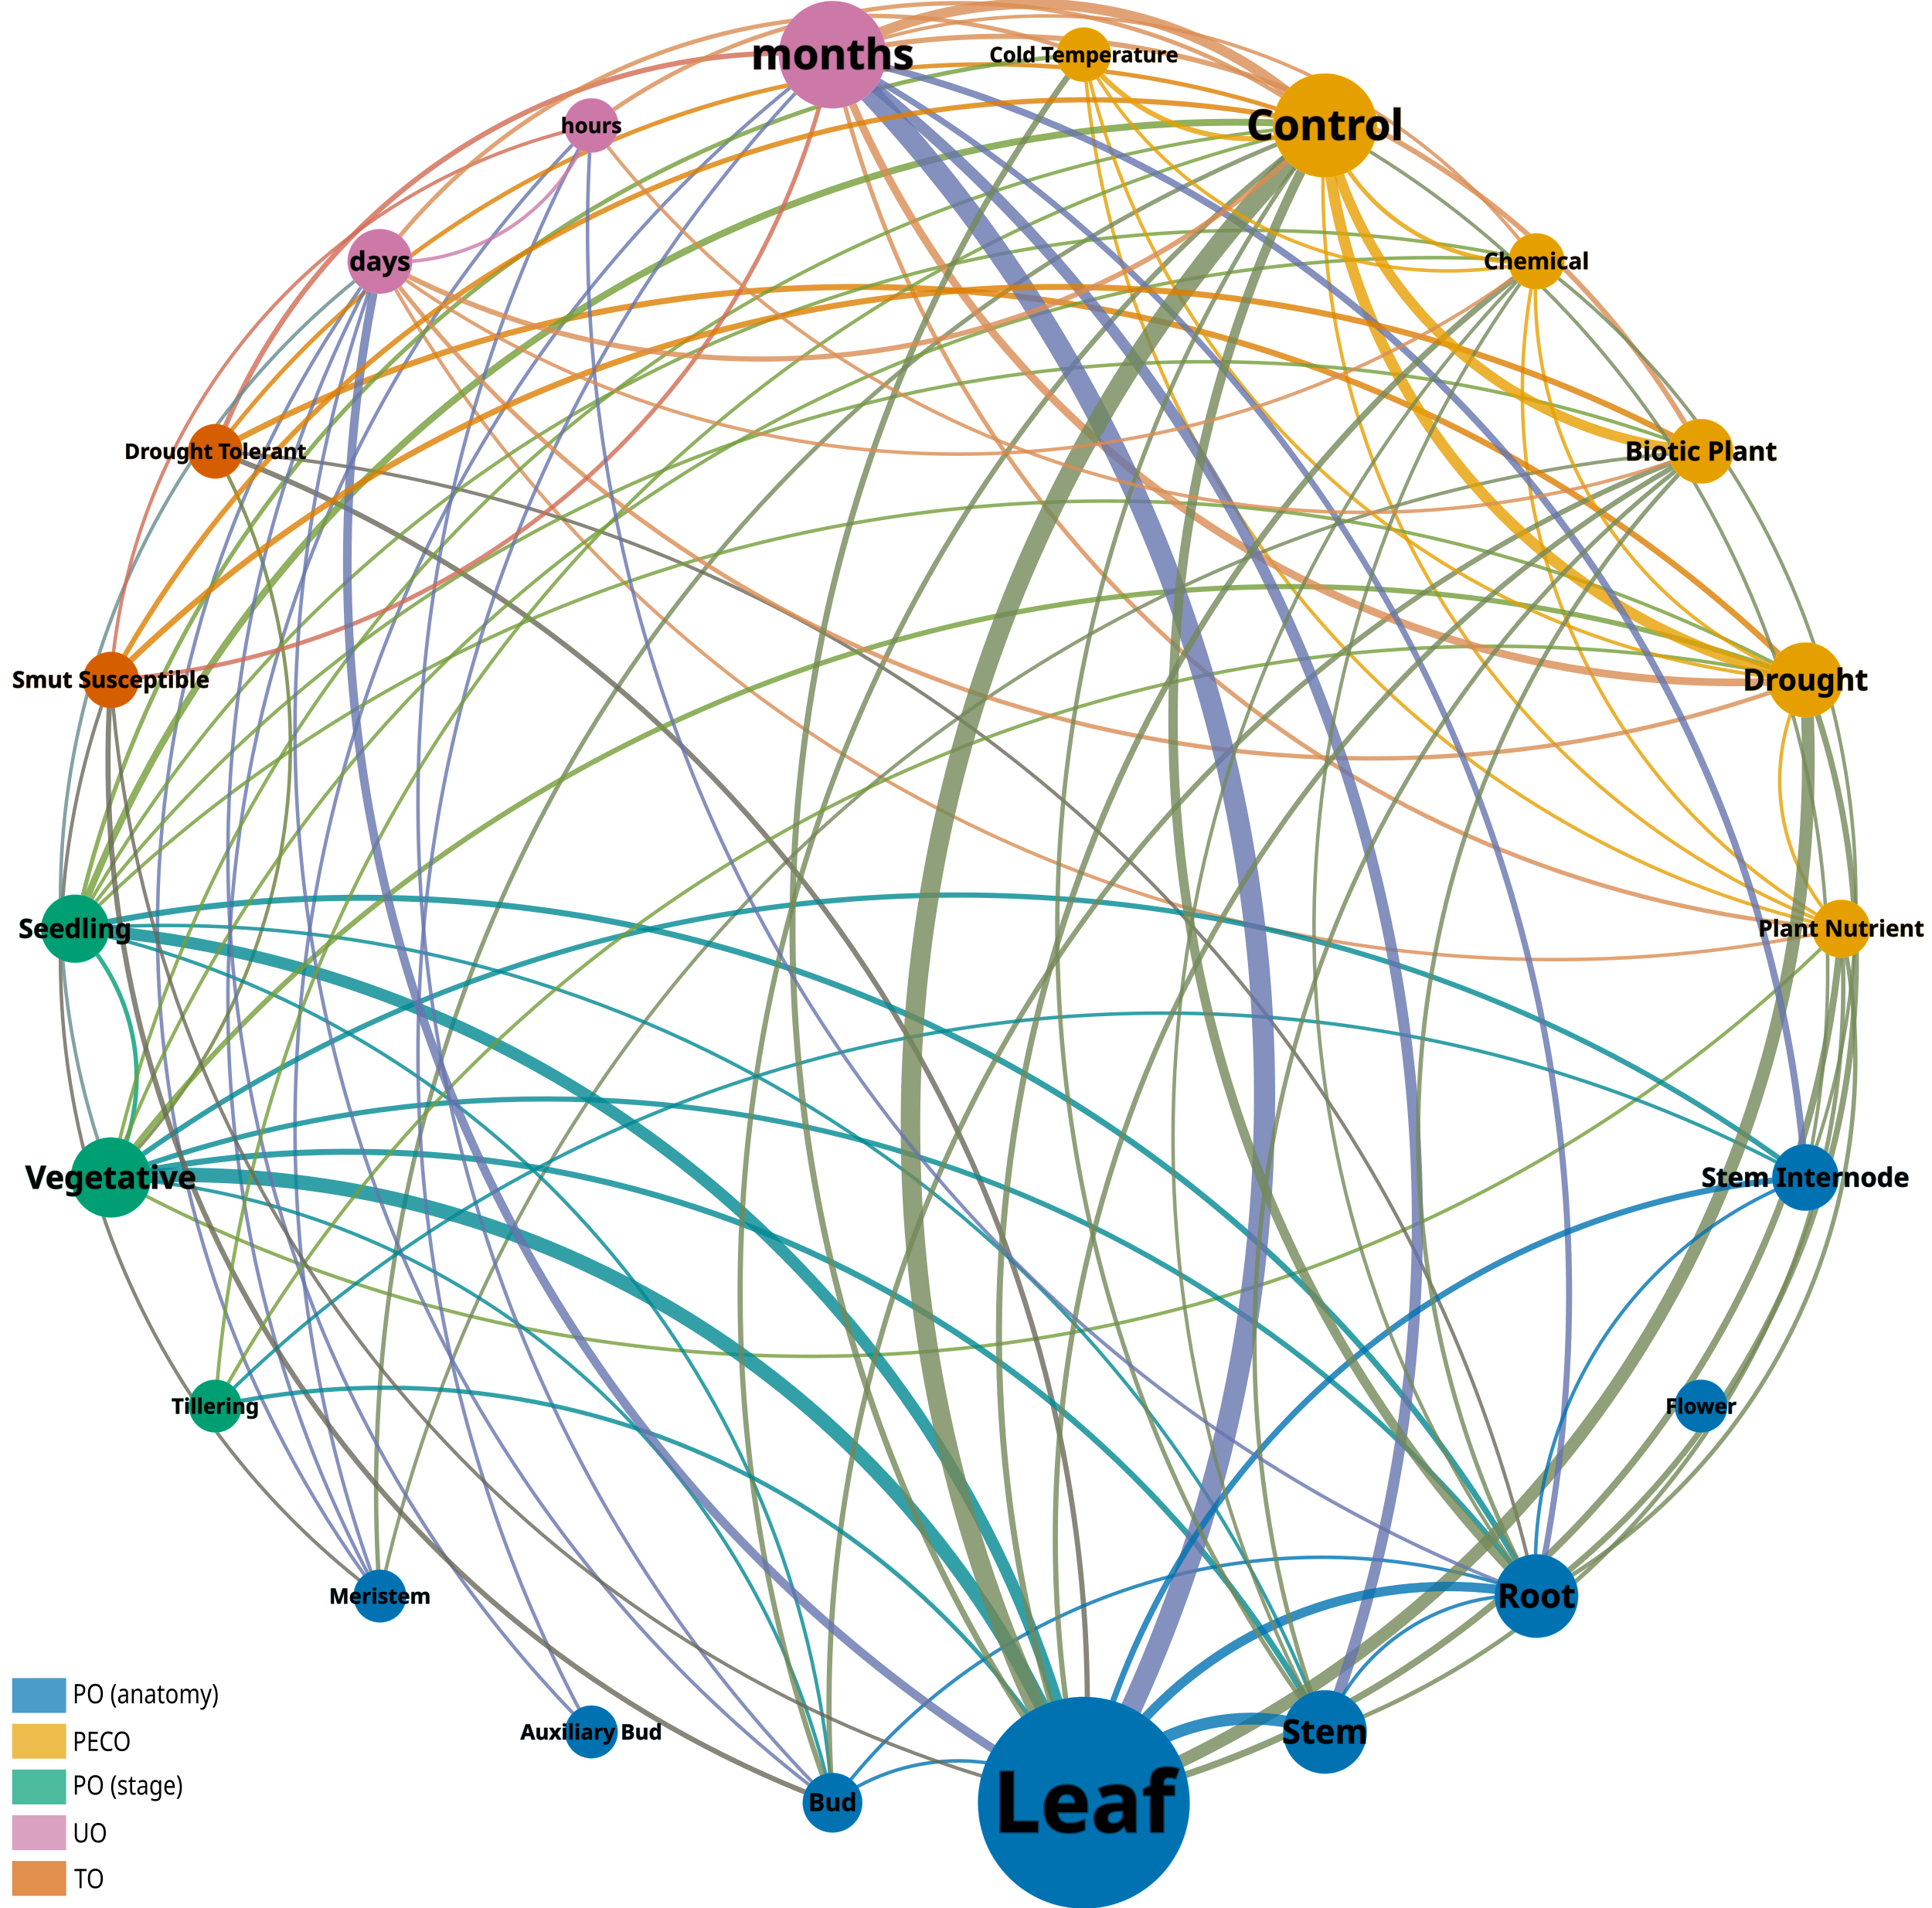
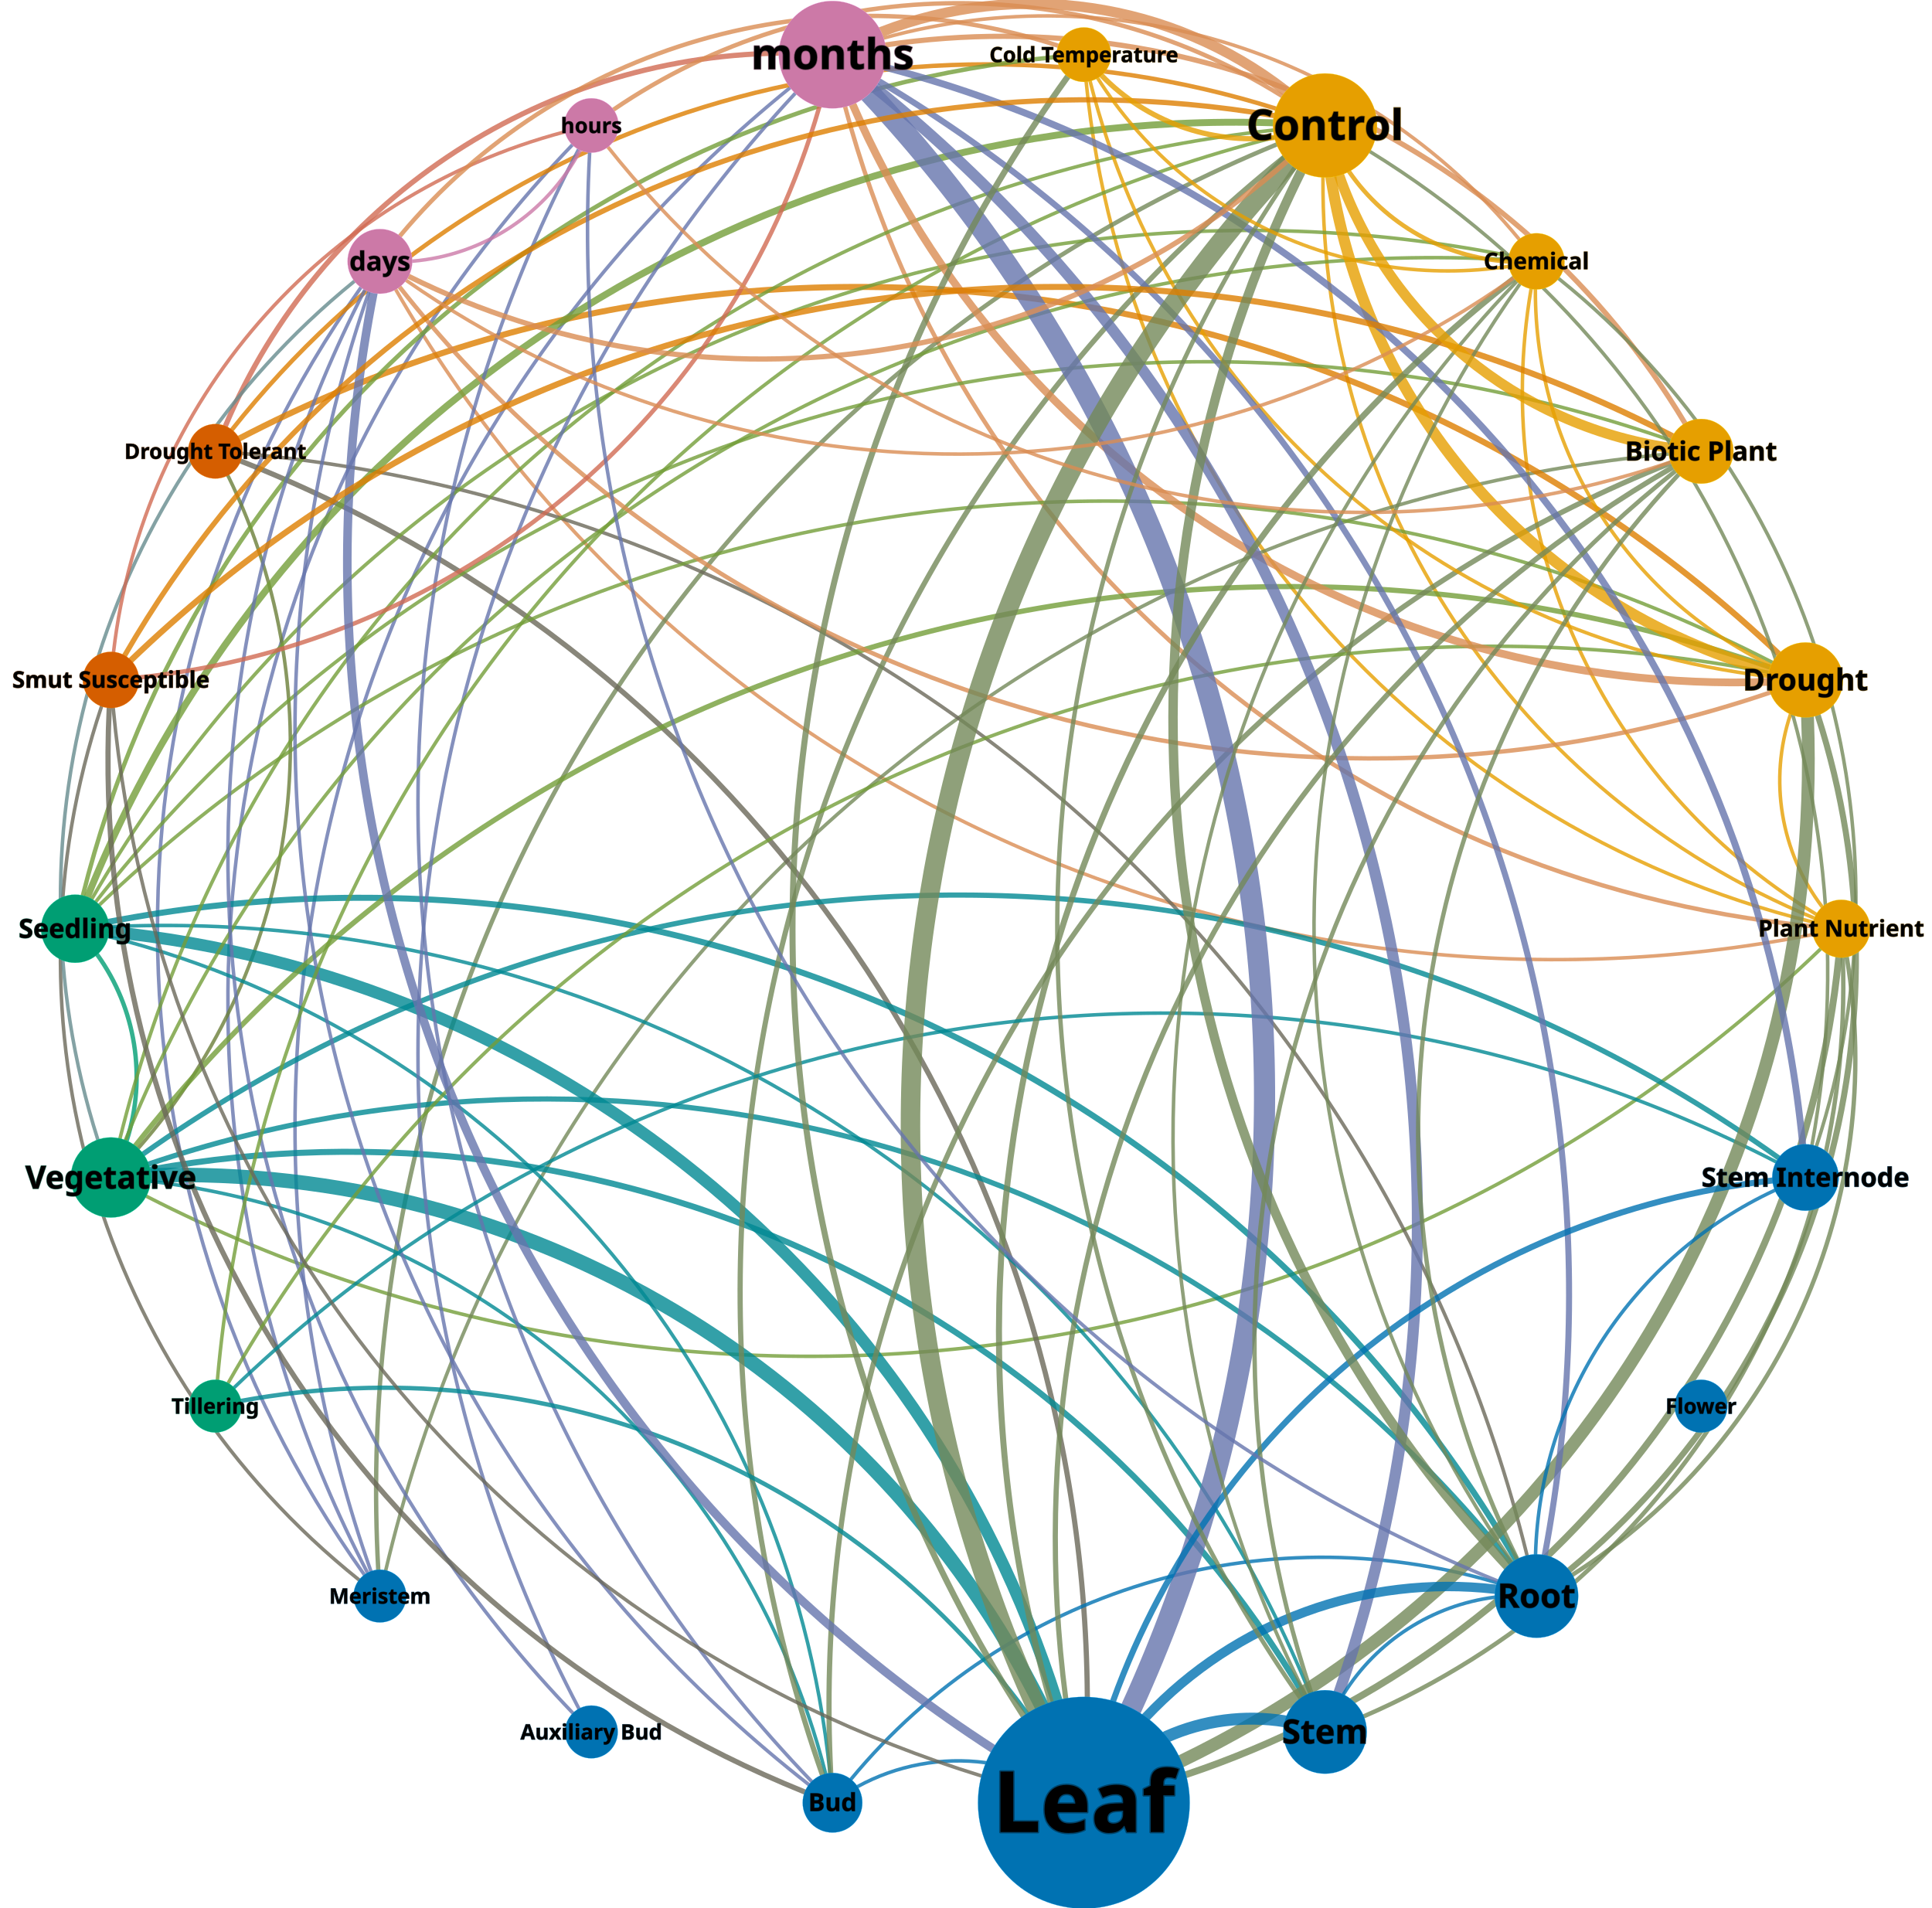
<svg xmlns="http://www.w3.org/2000/svg" contentScriptType="text/ecmascript" width="1093.945" zoomAndPan="magnify" contentStyleType="text/css" viewBox="-542.758 -525 1093.945 1080" height="1080.0" preserveAspectRatio="xMidYMid meet" version="1.1" id="svg338">
  <defs id="defs342" />
-   <rect style="opacity:0.7;fill:#0072b2;fill-opacity:1;stroke:none;stroke-width:11.659;stroke-linecap:round;stroke-linejoin:round;stop-color:#000000" id="rect1181" width="30.603" height="19.731" x="-535.9" y="425.182" />
-   <rect style="opacity:0.7;fill:#e69f00;fill-opacity:1;stroke:none;stroke-width:11.659;stroke-linecap:round;stroke-linejoin:round;stop-color:#000000" id="rect1379" width="30.603" height="19.731" x="-535.9" y="451.082" />
-   <rect style="opacity:0.7;fill:#009e73;fill-opacity:1;stroke:none;stroke-width:11.659;stroke-linecap:round;stroke-linejoin:round;stop-color:#000000" id="rect1381" width="30.603" height="19.731" x="-535.9" y="476.982" />
-   <rect style="opacity:0.7;fill:#cc79a7;fill-opacity:1;stroke:none;stroke-width:11.659;stroke-linecap:round;stroke-linejoin:round;stop-color:#000000" id="rect1383" width="30.603" height="19.731" x="-535.9" y="502.882" />
-   <rect style="opacity:0.7;fill:#d55e00;fill-opacity:1;stroke:none;stroke-width:11.659;stroke-linecap:round;stroke-linejoin:round;stop-color:#000000" id="rect1385" width="30.603" height="19.731" x="-535.9" y="528.782" />
-   <text xml:space="preserve" style="font-size:14.027px;line-height:1.25;font-family:sans-serif;letter-spacing:0px;stroke-width:0.351" x="-544.564" y="404.81" id="text4280" transform="scale(0.9211284,1.085625)">
-     <tspan id="tspan4278" x="-544.564" y="404.81" style="font-style:normal;font-variant:normal;font-weight:500;font-stretch:normal;font-family:'Go Medium';-inkscape-font-specification:'Go Medium,  Medium';stroke-width:0.351">PO (anatomy)</tspan>
-   </text>
-   <text xml:space="preserve" style="font-size:14.027px;line-height:1.25;font-family:sans-serif;letter-spacing:0px;stroke-width:0.351" x="-544.564" y="429.66" id="text12094" transform="scale(0.9211284,1.085625)">
-     <tspan id="tspan12092" x="-544.564" y="429.66" style="font-style:normal;font-variant:normal;font-weight:500;font-stretch:normal;font-family:'Go Medium';-inkscape-font-specification:'Go Medium,  Medium';stroke-width:0.351">PECO</tspan>
-   </text>
-   <text xml:space="preserve" style="font-size:14.027px;line-height:1.25;font-family:sans-serif;letter-spacing:0px;stroke-width:0.351" x="-544.564" y="452.439" id="text12098" transform="scale(0.9211284,1.085625)">
-     <tspan id="tspan12096" x="-544.564" y="452.439" style="font-style:normal;font-variant:normal;font-weight:500;font-stretch:normal;font-family:'Go Medium';-inkscape-font-specification:'Go Medium,  Medium';stroke-width:0.351">PO (stage)</tspan>
-   </text>
-   <text xml:space="preserve" style="font-size:14.027px;line-height:1.25;font-family:sans-serif;letter-spacing:0px;stroke-width:0.351" x="-544.516" y="477.375" id="text12102" transform="scale(0.9211284,1.085625)">
-     <tspan id="tspan12100" x="-544.516" y="477.375" style="font-style:normal;font-variant:normal;font-weight:500;font-stretch:normal;font-family:'Go Medium';-inkscape-font-specification:'Go Medium,  Medium';stroke-width:0.351">UO</tspan>
-   </text>
-   <text xml:space="preserve" style="font-size:14.027px;line-height:1.25;font-family:sans-serif;letter-spacing:0px;stroke-width:0.351" x="-543.605" y="501.232" id="text12106" transform="scale(0.9211284,1.085625)">
-     <tspan id="tspan12104" x="-543.605" y="501.232" style="font-style:normal;font-variant:normal;font-weight:500;font-stretch:normal;font-family:'Go Medium';-inkscape-font-specification:'Go Medium,  Medium';stroke-width:0.351">TO</tspan>
+   <rect style="opacity:0.7;fill:#0072b2;fill-opacity:1;stroke:none;stroke-width:14.737;stroke-linecap:round;stroke-linejoin:round;stop-color:#000000" id="rect1181" width="38.683" height="24.94" x="-541.162" y="564.869" />
+   <rect style="opacity:0.7;fill:#e69f00;fill-opacity:1;stroke:none;stroke-width:14.737;stroke-linecap:round;stroke-linejoin:round;stop-color:#000000" id="rect1379" width="38.683" height="24.94" x="-139.003" y="597.393" />
+   <rect style="opacity:0.7;fill:#009e73;fill-opacity:1;stroke:none;stroke-width:14.737;stroke-linecap:round;stroke-linejoin:round;stop-color:#000000" id="rect1381" width="38.683" height="24.94" x="-541.162" y="597.393" />
+   <rect style="opacity:0.7;fill:#cc79a7;fill-opacity:1;stroke:none;stroke-width:14.737;stroke-linecap:round;stroke-linejoin:round;stop-color:#000000" id="rect1383" width="38.683" height="24.94" x="-139.003" y="564.869" />
+   <rect style="opacity:0.7;fill:#d55e00;fill-opacity:1;stroke:none;stroke-width:14.737;stroke-linecap:round;stroke-linejoin:round;stop-color:#000000" id="rect1385" width="38.683" height="24.94" x="300.713" y="564.869" />
+   <text xml:space="preserve" style="font-size:17.73px;line-height:1.25;font-family:sans-serif;letter-spacing:0px;stroke-width:0.443" x="-540.448" y="536.955" id="text4280" transform="scale(0.9211284,1.085625)">
+     <tspan id="tspan4278" x="-540.448" y="536.955" style="font-style:normal;font-variant:normal;font-weight:500;font-stretch:normal;font-family:'Go Medium';-inkscape-font-specification:'Go Medium,  Medium';stroke-width:0.443">Plant Ontology – anatomy (PO)</tspan>
+   </text>
+   <text xml:space="preserve" style="font-size:17.73px;line-height:1.25;font-family:sans-serif;letter-spacing:0px;stroke-width:0.443" x="-103.855" y="568.169" id="text12094" transform="scale(0.9211284,1.085625)">
+     <tspan id="tspan12092" x="-103.855" y="568.169" style="font-style:normal;font-variant:normal;font-weight:500;font-stretch:normal;font-family:'Go Medium';-inkscape-font-specification:'Go Medium,  Medium';stroke-width:0.443">Plant Experimental Conditions Ontology (PECO)</tspan>
+   </text>
+   <text xml:space="preserve" style="font-size:17.73px;line-height:1.25;font-family:sans-serif;letter-spacing:0px;stroke-width:0.443" x="-540.448" y="566.805" id="text12098" transform="scale(0.9211284,1.085625)">
+     <tspan id="tspan12096" x="-540.448" y="566.805" style="font-style:normal;font-variant:normal;font-weight:500;font-stretch:normal;font-family:'Go Medium';-inkscape-font-specification:'Go Medium,  Medium';stroke-width:0.443">Plant Ontology – developmental stage (PO)</tspan>
+   </text>
+   <text xml:space="preserve" style="font-size:17.73px;line-height:1.25;font-family:sans-serif;letter-spacing:0px;stroke-width:0.443" x="-103.794" y="538.21" id="text12102" transform="scale(0.9211284,1.085625)">
+     <tspan id="tspan12100" x="-103.794" y="538.21" style="font-style:normal;font-variant:normal;font-weight:500;font-stretch:normal;font-family:'Go Medium';-inkscape-font-specification:'Go Medium,  Medium';stroke-width:0.443">Units of Measurement Ontology (UO)</tspan>
+   </text>
+   <text xml:space="preserve" style="font-size:17.73px;line-height:1.25;font-family:sans-serif;letter-spacing:0px;stroke-width:0.443" x="374.725" y="538.21" id="text12106" transform="scale(0.9211284,1.085625)">
+     <tspan id="tspan12104" x="374.725" y="538.21" style="font-style:normal;font-variant:normal;font-weight:500;font-stretch:normal;font-family:'Go Medium';-inkscape-font-specification:'Go Medium,  Medium';stroke-width:0.443">Plant Trait Ontology (TO)</tspan>
  </text>
  <g id="g1523" transform="translate(-0.2088474,0.8627973)">
    <g id="edges-3">
      <path stroke-linecap="round" fill="none" class="id_Plant_Nutrient id_Control" d="M 484.688,-6.016 A 450.534,450.534 0 0 1 206.541,-425.323" stroke="#e69f00" stroke-width="2" stroke-opacity="0.8" id="path1005" />
      <path stroke-linecap="round" fill="none" class="id_Plant_Nutrient id_Root" d="M 503.129,16.151 A 346.179,346.179 0 0 1 347.849,365.824" stroke="#738859" stroke-width="2.476" stroke-opacity="0.8" id="path1007" />
      <path stroke-linecap="round" fill="none" class="id_Plant_Nutrient id_Chemical" d="M 485.745,-8.212 A 346.179,346.179 0 0 1 324.383,-362.201" stroke="#e69f00" stroke-width="2" stroke-opacity="0.8" id="path1009" />
      <path stroke-linecap="round" fill="none" class="id_Plant_Nutrient id_Cold_Temperature" d="M 483.976,-3.724 A 545.717,545.717 0 0 1 72.467,-479.482" stroke="#e69f00" stroke-width="2" stroke-opacity="0.8" id="path1011" />
      <path stroke-linecap="round" fill="none" class="id_Plant_Nutrient id_Drought" d="M 489.191,-12.402 A 118.596,118.596 0 0 1 471.244,-121.347" stroke="#e69f00" stroke-width="2" stroke-opacity="0.8" id="path1013" />
      <path stroke-linecap="round" fill="none" class="id_Plant_Nutrient id_Leaf" d="M 498.594,16.391 A 545.717,545.717 0 0 1 129.011,479.005" stroke="#738859" stroke-width="3.905" stroke-opacity="0.8" id="path1015" />
      <path stroke-linecap="round" fill="none" class="id_Plant_Nutrient id_days" d="M 483.89,3.337 A 758.027,758.027 0 0 1 -318.438,-361.837" stroke="#d98c53" stroke-width="2" stroke-opacity="0.8" id="path1017" />
      <path stroke-linecap="round" fill="none" class="id_Plant_Nutrient id_Vegetative" d="M 488.262,11.527 A 824.851,824.851 0 0 1 -459.648,151.507" stroke="#739e39" stroke-width="2" stroke-opacity="0.8" id="path1019" />
      <path stroke-linecap="round" fill="none" class="id_Plant_Nutrient id_Stem" d="M 500.889,16.428 A 450.534,450.534 0 0 1 229.705,445.969" stroke="#738859" stroke-width="2.476" stroke-opacity="0.8" id="path1021" />
      <path stroke-linecap="round" fill="none" class="id_Plant_Nutrient id_months" d="M 483.606,-1.373 A 629.791,629.791 0 0 1 -63.985,-465.283" stroke="#d98c53" stroke-width="2.476" stroke-opacity="0.8" id="path1023" />
      <path stroke-linecap="round" fill="none" class="id_Meristem id_Control" d="m -328.378,362.905 a 824.851,824.851 0 0 1 508.61,-806.938" stroke="#738859" stroke-width="2.476" stroke-opacity="0.8" id="path1025" />
      <path stroke-linecap="round" fill="none" class="id_Meristem id_days" d="m -336.287,365.768 a 629.791,629.791 0 0 1 -1.96,-728.774" stroke="#6675ac" stroke-width="2" stroke-opacity="0.8" id="path1027" />
      <path stroke-linecap="round" fill="none" class="id_Meristem id_hours" d="m -334.49,364.64 a 701.045,701.045 0 0 1 115.945,-808.397" stroke="#6675ac" stroke-width="2" stroke-opacity="0.8" id="path1029" />
      <path stroke-linecap="round" fill="none" class="id_Meristem id_Biotic_Plant" d="M -324.122,363.244 A 824.851,824.851 0 0 1 402.301,-268.821" stroke="#738859" stroke-width="2" stroke-opacity="0.8" id="path1031" />
      <path stroke-linecap="round" fill="none" class="id_Meristem id_Smut_Susceptible" d="M -339.295,368.698 A 450.534,450.534 0 0 1 -485.074,-125.814" stroke="#6a6859" stroke-width="2" stroke-opacity="0.8" id="path1033" />
      <path stroke-linecap="round" fill="none" class="id_Meristem id_months" d="M -332.546,363.774 A 758.027,758.027 0 0 1 -95.206,-476.177" stroke="#6675ac" stroke-width="2" stroke-opacity="0.8" id="path1035" />
      <path stroke-linecap="round" fill="none" class="id_Drought_Tolerant id_Drought" d="m -406.968,-277.614 a 758.027,758.027 0 0 1 871.464,121.893" stroke="#dd7e00" stroke-width="3.429" stroke-opacity="0.8" id="path1037" />
      <path stroke-linecap="round" fill="none" class="id_Drought_Tolerant id_Root" d="M -405.192,-269.085 A 824.851,824.851 0 0 1 322.079,354.777" stroke="#6a6859" stroke-width="2" stroke-opacity="0.8" id="path1039" />
      <path stroke-linecap="round" fill="none" class="id_Drought_Tolerant id_months" d="m -414.906,-284.709 a 346.179,346.179 0 0 1 313.276,-211.064" stroke="#d06b53" stroke-width="2.952" stroke-opacity="0.8" id="path1041" />
      <path stroke-linecap="round" fill="none" class="id_Drought_Tolerant id_Control" d="m -411.184,-282.592 a 545.717,545.717 0 0 1 590.976,-181.813" stroke="#dd7e00" stroke-width="2.476" stroke-opacity="0.8" id="path1043" />
      <path stroke-linecap="round" fill="none" class="id_Drought_Tolerant id_Leaf" d="M -406.17,-264.775 A 758.027,758.027 0 0 1 73.12,434.943" stroke="#6a6859" stroke-width="2.952" stroke-opacity="0.8" id="path1045" />
      <path stroke-linecap="round" fill="none" class="id_Drought_Tolerant id_Vegetative" d="m -413.5,-256.574 a 346.179,346.179 0 0 1 -50.688,380.854" stroke="#6a7e39" stroke-width="2" stroke-opacity="0.8" id="path1047" />
      <path stroke-linecap="round" fill="none" class="id_Seedling id_Control" d="M -493.003,-18.046 A 701.045,701.045 0 0 1 178.23,-456.328" stroke="#739e39" stroke-width="3.905" stroke-opacity="0.8" id="path1049" />
      <path stroke-linecap="round" fill="none" class="id_Seedling id_Root" d="M -481.04,-3.889 A 758.027,758.027 0 0 1 315.762,357.235" stroke="#008892" stroke-width="3.429" stroke-opacity="0.8" id="path1051" />
      <path stroke-linecap="round" fill="none" class="id_Seedling id_Leaf" d="M -480.716,1.66 A 629.791,629.791 0 0 1 55.678,436.942" stroke="#008892" stroke-width="6.762" stroke-opacity="0.8" id="path1053" />
      <path stroke-linecap="round" fill="none" class="id_Seedling id_Bud" d="M -481.159,4.432 A 545.717,545.717 0 0 1 -72.612,478.038" stroke="#008892" stroke-width="2" stroke-opacity="0.8" id="path1055" />
      <path stroke-linecap="round" fill="none" class="id_Seedling id_Vegetative" d="m -487.463,14.746 a 118.596,118.596 0 0 1 16.671,105.215" stroke="#009e73" stroke-width="2.476" stroke-opacity="0.8" id="path1057" />
      <path stroke-linecap="round" fill="none" class="id_Seedling id_Cold_Temperature" d="M -495.613,-18.851 A 629.791,629.791 0 0 1 55.727,-493.63" stroke="#739e39" stroke-width="2.476" stroke-opacity="0.8" id="path1059" />
      <path stroke-linecap="round" fill="none" class="id_Seedling id_Biotic_Plant" d="M -488.228,-15.363 A 799.577,799.577 0 0 1 403.332,-276.563" stroke="#739e39" stroke-width="2" stroke-opacity="0.8" id="path1061" />
      <path stroke-linecap="round" fill="none" class="id_Seedling id_Chemical" d="M -490.523,-16.876 A 758.027,758.027 0 0 1 311.796,-381.119" stroke="#739e39" stroke-width="2" stroke-opacity="0.8" id="path1063" />
      <path stroke-linecap="round" fill="none" class="id_Seedling id_Stem" d="M -480.678,-1.132 A 701.045,701.045 0 0 1 199.067,432.737" stroke="#008892" stroke-width="2" stroke-opacity="0.8" id="path1065" />
      <path stroke-linecap="round" fill="none" class="id_Seedling id_Drought" d="M -486.167,-13.537 A 824.851,824.851 0 0 1 460.939,-150.845" stroke="#739e39" stroke-width="2" stroke-opacity="0.8" id="path1067" />
      <path stroke-linecap="round" fill="none" class="id_Vegetative id_Stem" d="M -457.445,136.414 A 629.791,629.791 0 0 1 195.974,434.214" stroke="#008892" stroke-width="3.429" stroke-opacity="0.8" id="path1069" />
      <path stroke-linecap="round" fill="none" class="id_Vegetative id_Bud" d="M -457.109,143.04 A 450.534,450.534 0 0 1 -75.053,478.429" stroke="#008892" stroke-width="2" stroke-opacity="0.8" id="path1071" />
      <path stroke-linecap="round" fill="none" class="id_Vegetative id_Leaf" d="M -457.035,139.696 A 545.717,545.717 0 0 1 47.18,439.91" stroke="#008892" stroke-width="8.19" stroke-opacity="0.8" id="path1073" />
      <path stroke-linecap="round" fill="none" class="id_Vegetative id_Root" d="M -458.319,133.246 A 701.045,701.045 0 0 1 312.92,359.124" stroke="#008892" stroke-width="2.952" stroke-opacity="0.8" id="path1075" />
      <path stroke-linecap="round" fill="none" class="id_Vegetative id_Stem_Internode" d="m -461.361,127.481 a 799.577,799.577 0 0 1 925.878,2.241" stroke="#008892" stroke-width="2.952" stroke-opacity="0.8" id="path1077" />
      <path stroke-linecap="round" fill="none" class="id_Vegetative id_Chemical" d="M -471.516,119.666 A 799.577,799.577 0 0 1 311.494,-378.869" stroke="#739e39" stroke-width="2" stroke-opacity="0.8" id="path1079" />
      <path stroke-linecap="round" fill="none" class="id_Vegetative id_Drought" d="m -465.887,122.836 a 833.333,833.333 0 0 1 925.598,-270.905" stroke="#739e39" stroke-width="2.952" stroke-opacity="0.8" id="path1081" />
      <path stroke-linecap="round" fill="none" class="id_Vegetative id_days" d="m -487.173,119.371 a 450.534,450.534 0 0 1 145.241,-485.942" stroke="#668b8d" stroke-width="2" stroke-opacity="0.8" id="path1083" />
      <path stroke-linecap="round" fill="none" class="id_Vegetative id_Control" d="M -474.6,118.714 A 758.027,758.027 0 0 1 178.311,-452.164" stroke="#739e39" stroke-width="2" stroke-opacity="0.8" id="path1085" />
      <path stroke-linecap="round" fill="none" class="id_Auxiliary_Bud id_days" d="M -218.21,444.106 A 701.045,701.045 0 0 1 -336.045,-361.63" stroke="#6675ac" stroke-width="2" stroke-opacity="0.8" id="path1087" />
      <path stroke-linecap="round" fill="none" class="id_Auxiliary_Bud id_months" d="M -214.784,441.59 A 799.577,799.577 0 0 1 -92.318,-472.967" stroke="#6675ac" stroke-width="2" stroke-opacity="0.8" id="path1089" />
      <path stroke-linecap="round" fill="none" class="id_Bud id_Biotic_Plant" d="M -72.192,478.007 A 758.027,758.027 0 0 1 403.472,-263.702" stroke="#738859" stroke-width="2.952" stroke-opacity="0.8" id="path1091" />
      <path stroke-linecap="round" fill="none" class="id_Bud id_Control" d="M -76.927,478.988 A 824.851,824.851 0 0 1 184.383,-436.729" stroke="#738859" stroke-width="2.952" stroke-opacity="0.8" id="path1093" />
      <path stroke-linecap="round" fill="none" class="id_Bud id_Smut_Susceptible" d="M -86.95,488.794 A 629.791,629.791 0 0 1 -480.698,-124.927" stroke="#6a6859" stroke-width="2.952" stroke-opacity="0.8" id="path1095" />
      <path stroke-linecap="round" fill="none" class="id_Bud id_hours" d="M -83.016,482.82 A 799.577,799.577 0 0 1 -215.009,-441.161" stroke="#6675ac" stroke-width="2" stroke-opacity="0.8" id="path1097" />
      <path stroke-linecap="round" fill="none" class="id_Bud id_Leaf" d="M -56.918,485.743 A 118.596,118.596 0 0 1 15.612,472.224" stroke="#0072b2" stroke-width="2" stroke-opacity="0.8" id="path1099" />
      <path stroke-linecap="round" fill="none" class="id_Bud id_Root" d="M -60.692,481.596 A 346.179,346.179 0 0 1 304.952,370.334" stroke="#0072b2" stroke-width="2" stroke-opacity="0.8" id="path1101" />
      <path stroke-linecap="round" fill="none" class="id_Bud id_days" d="M -84.61,484.623 A 758.027,758.027 0 0 1 -333.662,-360.576" stroke="#6675ac" stroke-width="2" stroke-opacity="0.8" id="path1103" />
      <path stroke-linecap="round" fill="none" class="id_Tillering id_Drought" d="M -413.33,257.215 A 824.851,824.851 0 0 1 458.89,-145.142" stroke="#739e39" stroke-width="2" stroke-opacity="0.8" id="path1105" />
      <path stroke-linecap="round" fill="none" class="id_Tillering id_Control" d="M -419.43,255.368 A 799.577,799.577 0 0 1 178.981,-448.037" stroke="#739e39" stroke-width="2" stroke-opacity="0.8" id="path1107" />
      <path stroke-linecap="round" fill="none" class="id_Tillering id_Leaf" d="M -405.921,267.363 A 450.534,450.534 0 0 1 39.005,444.253" stroke="#008892" stroke-width="2.476" stroke-opacity="0.8" id="path1109" />
      <path stroke-linecap="round" fill="none" class="id_Tillering id_Stem_Internode" d="M -409.925,259.81 A 758.027,758.027 0 0 1 463.081,132.014" stroke="#008892" stroke-width="2" stroke-opacity="0.8" id="path1111" />
      <path stroke-linecap="round" fill="none" class="id_Drought id_Leaf" d="M 480.925,-119.609 A 629.791,629.791 0 0 1 126.333,471.339" stroke="#738859" stroke-width="7.238" stroke-opacity="0.8" id="path1113" />
      <path stroke-linecap="round" fill="none" class="id_Drought id_months" d="M 458.486,-139.743 A 545.717,545.717 0 0 1 -59.736,-466.647" stroke="#d98c53" stroke-width="4.381" stroke-opacity="0.8" id="path1115" />
      <path stroke-linecap="round" fill="none" class="id_Drought id_Control" d="M 459.087,-146.011 A 346.179,346.179 0 0 1 211.04,-425.489" stroke="#e69f00" stroke-width="6.286" stroke-opacity="0.8" id="path1117" />
      <path stroke-linecap="round" fill="none" class="id_Drought id_days" d="M 459.694,-133.712 A 701.045,701.045 0 0 1 -316.232,-363.291" stroke="#d98c53" stroke-width="2.476" stroke-opacity="0.8" id="path1119" />
      <path stroke-linecap="round" fill="none" class="id_Drought id_Root" d="M 486.731,-120.754 A 450.534,450.534 0 0 1 346.044,363.188" stroke="#738859" stroke-width="3.429" stroke-opacity="0.8" id="path1121" />
      <path stroke-linecap="round" fill="none" class="id_Drought id_Chemical" d="M 460.149,-149.186 A 234.777,234.777 0 0 1 326.819,-361.919" stroke="#e69f00" stroke-width="2" stroke-opacity="0.8" id="path1123" />
      <path stroke-linecap="round" fill="none" class="id_Drought id_Cold_Temperature" d="M 458.55,-142.867 A 450.534,450.534 0 0 1 74.695,-479.836" stroke="#e69f00" stroke-width="2" stroke-opacity="0.8" id="path1125" />
      <path stroke-linecap="round" fill="none" class="id_months id_Leaf" d="M -49.98,-472.984 A 833.333,833.333 0 0 1 98.046,441.273" stroke="#6675ac" stroke-width="12" stroke-opacity="0.8" id="path1127" />
      <path stroke-linecap="round" fill="none" class="id_months id_Control" d="M -43.522,-507.777 A 234.777,234.777 0 0 1 185.583,-474.354" stroke="#d98c53" stroke-width="5.81" stroke-opacity="0.8" id="path1129" />
      <path stroke-linecap="round" fill="none" class="id_months id_Root" d="M -44.672,-479.818 A 799.577,799.577 0 0 1 332.147,354.639" stroke="#6675ac" stroke-width="3.429" stroke-opacity="0.8" id="path1131" />
      <path stroke-linecap="round" fill="none" class="id_months id_Stem" d="M -47.079,-476.216 A 824.851,824.851 0 0 1 215.693,432.492" stroke="#6675ac" stroke-width="6.286" stroke-opacity="0.8" id="path1133" />
      <path stroke-linecap="round" fill="none" class="id_months id_Chemical" d="M -42.163,-504.322 A 346.179,346.179 0 0 1 317.58,-390.442" stroke="#d98c53" stroke-width="2" stroke-opacity="0.8" id="path1135" />
      <path stroke-linecap="round" fill="none" class="id_months id_Stem_Internode" d="M -41.512,-487.812 A 701.045,701.045 0 0 1 478.164,122.062" stroke="#6675ac" stroke-width="3.905" stroke-opacity="0.8" id="path1137" />
      <path stroke-linecap="round" fill="none" class="id_months id_Biotic_Plant" d="M -41.173,-500.406 A 450.534,450.534 0 0 1 411.502,-286.283" stroke="#d98c53" stroke-width="2.952" stroke-opacity="0.8" id="path1139" />
      <path stroke-linecap="round" fill="none" class="id_months id_Smut_Susceptible" d="M -78.615,-465.353 A 450.534,450.534 0 0 1 -463.841,-142.273" stroke="#d06b53" stroke-width="2.476" stroke-opacity="0.8" id="path1141" />
      <path stroke-linecap="round" fill="none" class="id_Leaf id_Control" d="M 44.35,441.232 A 799.577,799.577 0 0 1 187.206,-433.582" stroke="#738859" stroke-width="11.048" stroke-opacity="0.8" id="path1143" />
      <path stroke-linecap="round" fill="none" class="id_Leaf id_days" d="M 19.585,464.247 A 799.577,799.577 0 0 1 -331.148,-359.867" stroke="#6675ac" stroke-width="4.857" stroke-opacity="0.8" id="path1145" />
      <path stroke-linecap="round" fill="none" class="id_Leaf id_Root" d="M 106.362,446.324 A 234.777,234.777 0 0 1 304.041,373.99" stroke="#0072b2" stroke-width="5.333" stroke-opacity="0.8" id="path1147" />
      <path stroke-linecap="round" fill="none" class="id_Leaf id_Stem" d="m 118.061,457.494 a 118.596,118.596 0 0 1 66.72,-8.722" stroke="#0072b2" stroke-width="6.762" stroke-opacity="0.8" id="path1149" />
      <path stroke-linecap="round" fill="none" class="id_Leaf id_Cold_Temperature" d="M 36.927,445.633 A 824.851,824.851 0 0 1 61.984,-482.437" stroke="#738859" stroke-width="3.429" stroke-opacity="0.8" id="path1151" />
      <path stroke-linecap="round" fill="none" class="id_Leaf id_Chemical" d="M 52.379,437.925 A 758.027,758.027 0 0 1 314.74,-368.183" stroke="#738859" stroke-width="3.429" stroke-opacity="0.8" id="path1153" />
      <path stroke-linecap="round" fill="none" class="id_Leaf id_Stem_Internode" d="M 87.735,437.246 A 450.534,450.534 0 0 1 460.954,142.589" stroke="#0072b2" stroke-width="3.429" stroke-opacity="0.8" id="path1155" />
      <path stroke-linecap="round" fill="none" class="id_Leaf id_Biotic_Plant" d="M 60.871,435.799 A 701.045,701.045 0 0 1 404.598,-261.312" stroke="#738859" stroke-width="2.952" stroke-opacity="0.8" id="path1157" />
      <path stroke-linecap="round" fill="none" class="id_Leaf id_Smut_Susceptible" d="M 13.114,479.712 A 701.045,701.045 0 0 1 -478.44,-124.952" stroke="#6a6859" stroke-width="2" stroke-opacity="0.8" id="path1159" />
      <path stroke-linecap="round" fill="none" class="id_Stem id_Root" d="m 218.153,433.531 a 118.596,118.596 0 0 1 85.577,-54.997" stroke="#0072b2" stroke-width="2" stroke-opacity="0.8" id="path1161" />
      <path stroke-linecap="round" fill="none" class="id_Stem id_Chemical" d="M 196.679,433.827 A 701.045,701.045 0 0 1 316.258,-366.466" stroke="#738859" stroke-width="2" stroke-opacity="0.8" id="path1163" />
      <path stroke-linecap="round" fill="none" class="id_Stem id_Biotic_Plant" d="M 199.821,432.456 A 629.791,629.791 0 0 1 406.059,-259.101" stroke="#738859" stroke-width="2.476" stroke-opacity="0.8" id="path1165" />
      <path stroke-linecap="round" fill="none" class="id_Stem id_Control" d="m 193.78,435.628 a 758.027,758.027 0 0 1 -3.319,-866.491" stroke="#738859" stroke-width="2.476" stroke-opacity="0.8" id="path1167" />
      <path stroke-linecap="round" fill="none" class="id_Smut_Susceptible id_Biotic_Plant" d="M -468.347,-152.048 A 758.027,758.027 0 0 1 404.391,-278.951" stroke="#dd7e00" stroke-width="3.429" stroke-opacity="0.8" id="path1169" />
      <path stroke-linecap="round" fill="none" class="id_Smut_Susceptible id_Control" d="M -471.929,-154.79 A 629.791,629.791 0 0 1 178.732,-460.439" stroke="#dd7e00" stroke-width="2.952" stroke-opacity="0.8" id="path1171" />
      <path stroke-linecap="round" fill="none" class="id_Smut_Susceptible id_hours" d="m -478.255,-156.764 a 346.179,346.179 0 0 1 255.491,-294.437" stroke="#d06b53" stroke-width="2" stroke-opacity="0.8" id="path1173" />
      <path stroke-linecap="round" fill="none" class="id_Root id_Control" d="M 310.936,360.843 A 701.045,701.045 0 0 1 194.087,-428.631" stroke="#738859" stroke-width="5.333" stroke-opacity="0.8" id="path1175" />
      <path stroke-linecap="round" fill="none" class="id_Root id_Biotic_Plant" d="m 316.503,356.833 a 545.717,545.717 0 0 1 91.331,-613.946" stroke="#738859" stroke-width="2.476" stroke-opacity="0.8" id="path1177" />
      <path stroke-linecap="round" fill="none" class="id_Root id_Chemical" d="m 313.564,358.643 a 629.791,629.791 0 0 1 4.448,-723.623" stroke="#738859" stroke-width="2" stroke-opacity="0.8" id="path1179" />
      <path stroke-linecap="round" fill="none" class="id_Root id_hours" d="M 305.329,369.291 A 824.851,824.851 0 0 1 -208.681,-439.363" stroke="#6675ac" stroke-width="2" stroke-opacity="0.8" id="path1181" />
      <path stroke-linecap="round" fill="none" class="id_Root id_Stem_Internode" d="M 326.914,354.171 A 234.777,234.777 0 0 1 462.338,148.151" stroke="#0072b2" stroke-width="2" stroke-opacity="0.8" id="path1183" />
      <path stroke-linecap="round" fill="none" class="id_Biotic_Plant id_Control" d="M 402.35,-272.333 A 234.777,234.777 0 0 1 215.757,-426.419" stroke="#e69f00" stroke-width="5.81" stroke-opacity="0.8" id="path1185" />
      <path stroke-linecap="round" fill="none" class="id_Biotic_Plant id_hours" d="M 403.299,-264.17 A 545.717,545.717 0 0 1 -198.265,-442.545" stroke="#d98c53" stroke-width="2" stroke-opacity="0.8" id="path1187" />
      <path stroke-linecap="round" fill="none" class="id_Chemical id_Cold_Temperature" d="M 311.724,-374.999 A 234.777,234.777 0 0 1 79.01,-481.566" stroke="#e69f00" stroke-width="2" stroke-opacity="0.8" id="path1189" />
      <path stroke-linecap="round" fill="none" class="id_Chemical id_days" d="m 314.517,-368.482 a 545.717,545.717 0 0 1 -627.054,1.39" stroke="#d98c53" stroke-width="2" stroke-opacity="0.8" id="path1191" />
      <path stroke-linecap="round" fill="none" class="id_Chemical id_Control" d="m 311.463,-377.796 a 118.596,118.596 0 0 1 -90.103,-50.851" stroke="#e69f00" stroke-width="2.476" stroke-opacity="0.8" id="path1193" />
      <path stroke-linecap="round" fill="none" class="id_Chemical id_Stem_Internode" d="M 340.05,-368.092 A 450.534,450.534 0 0 1 485.986,123.057" stroke="#738859" stroke-width="2" stroke-opacity="0.8" id="path1195" />
      <path stroke-linecap="round" fill="none" class="id_hours id_Control" d="m -195.116,-463.827 a 346.179,346.179 0 0 1 378.477,-7.676" stroke="#d98c53" stroke-width="2.476" stroke-opacity="0.8" id="path1197" />
      <path stroke-linecap="round" fill="none" class="id_hours id_days" d="m -214.041,-440.687 a 118.596,118.596 0 0 1 -95.002,62.715" stroke="#cc79a7" stroke-width="2" stroke-opacity="0.8" id="path1199" />
      <path stroke-linecap="round" fill="none" class="id_Control id_days" d="m 186.182,-434.62 a 450.534,450.534 0 0 1 -497.306,65.241" stroke="#d98c53" stroke-width="2.952" stroke-opacity="0.8" id="path1201" />
      <path stroke-linecap="round" fill="none" class="id_Control id_Cold_Temperature" d="M 178.99,-447.997 A 118.596,118.596 0 0 1 81.215,-483.138" stroke="#e69f00" stroke-width="2.952" stroke-opacity="0.8" id="path1203" />
      <path stroke-linecap="round" fill="none" class="id_Control id_Stem_Internode" d="M 233.235,-439.998 A 545.717,545.717 0 0 1 483.455,122.363" stroke="#738859" stroke-width="2" stroke-opacity="0.8" id="path1205" />
      <path stroke-linecap="round" fill="none" class="id_days id_Cold_Temperature" d="M -316.037,-392.307 A 346.179,346.179 0 0 1 56.537,-500.009" stroke="#d98c53" stroke-width="2.476" stroke-opacity="0.8" id="path1207" />
    </g>
    <g id="nodes-6">
      <circle fill-opacity="1" fill="#e69f00" r="16.402" cx="500" class="id_Plant_Nutrient" cy="1.0106431e-12" stroke="#ffee00" stroke-opacity="1" stroke-width="0.1" id="circle1210" />
      <circle fill-opacity="1" fill="#0072b2" r="14.95" cx="-327.43" class="id_Meristem" cy="377.875" stroke="#00abff" stroke-opacity="1" stroke-width="0.1" id="circle1212" />
      <circle fill-opacity="1" fill="#d55e00" r="15.434" cx="-420.627" class="id_Drought_Tolerant" cy="-270.32" stroke="#ff8d00" stroke-opacity="1" stroke-width="0.1" id="circle1214" />
      <circle fill-opacity="1" fill="#009e73" r="19.305" cx="-500" class="id_Seedling" cy="-2.8327696e-13" stroke="#00edac" stroke-opacity="1" stroke-width="0.1" id="circle1216" />
      <circle fill-opacity="1" fill="#009e73" r="22.692" cx="-479.746" class="id_Vegetative" cy="140.866" stroke="#00edac" stroke-opacity="1" stroke-width="0.1" id="circle1218" />
      <circle fill-opacity="1" fill="#0072b2" r="14.95" cx="-207.708" class="id_Auxiliary_Bud" cy="454.816" stroke="#00abff" stroke-opacity="1" stroke-width="0.1" id="circle1220" />
      <circle fill-opacity="1" fill="#0072b2" r="16.885" cx="-71.157" class="id_Bud" cy="494.911" stroke="#00abff" stroke-opacity="1" stroke-width="0.1" id="circle1222" />
      <circle fill-opacity="1" fill="#009e73" r="14.95" cx="-420.627" class="id_Tillering" cy="270.32" stroke="#00edac" stroke-opacity="1" stroke-width="0.1" id="circle1224" />
      <circle fill-opacity="1" fill="#e69f00" r="21.24" cx="479.746" class="id_Drought" cy="-140.866" stroke="#ffee00" stroke-opacity="1" stroke-width="0.1" id="circle1226" />
      <circle fill-opacity="1" fill="#cc79a7" r="30.434" cx="-71.157" class="id_months" cy="-494.911" stroke="#ffb5fa" stroke-opacity="1" stroke-width="0.1" id="circle1228" />
      <circle fill-opacity="1" fill="#0072b2" r="59.95" cx="71.157" class="id_Leaf" cy="494.911" stroke="#00abff" stroke-opacity="1" stroke-width="0.1" id="circle1230" />
      <circle fill-opacity="1" fill="#0072b2" r="23.66" cx="207.708" class="id_Stem" cy="454.816" stroke="#00abff" stroke-opacity="1" stroke-width="0.1" id="circle1232" />
      <circle fill-opacity="1" fill="#d55e00" r="15.918" cx="-479.746" class="id_Smut_Susceptible" cy="-140.866" stroke="#ff8d00" stroke-opacity="1" stroke-width="0.1" id="circle1234" />
      <circle fill-opacity="1" fill="#0072b2" r="23.66" cx="327.43" class="id_Root" cy="377.875" stroke="#00abff" stroke-opacity="1" stroke-width="0.1" id="circle1236" />
      <circle fill-opacity="1" fill="#e69f00" r="18.337" cx="420.627" class="id_Biotic_Plant" cy="-270.32" stroke="#ffee00" stroke-opacity="1" stroke-width="0.1" id="circle1238" />
      <circle fill-opacity="1" fill="#0072b2" r="14.95" cx="420.627" class="id_Flower" cy="270.32" stroke="#00abff" stroke-opacity="1" stroke-width="0.1" id="circle1240" />
      <circle fill-opacity="1" fill="#e69f00" r="15.918" cx="327.43" class="id_Chemical" cy="-377.875" stroke="#ffee00" stroke-opacity="1" stroke-width="0.1" id="circle1242" />
      <circle fill-opacity="1" fill="#cc79a7" r="15.434" cx="-207.708" class="id_hours" cy="-454.816" stroke="#ffb5fa" stroke-opacity="1" stroke-width="0.1" id="circle1244" />
      <circle fill-opacity="1" fill="#e69f00" r="29.466" cx="207.708" class="id_Control" cy="-454.816" stroke="#ffee00" stroke-opacity="1" stroke-width="0.1" id="circle1246" />
      <circle fill-opacity="1" fill="#cc79a7" r="18.337" cx="-327.43" class="id_days" cy="-377.875" stroke="#ffb5fa" stroke-opacity="1" stroke-width="0.1" id="circle1248" />
      <circle fill-opacity="1" fill="#0072b2" r="18.821" cx="479.746" class="id_Stem_Internode" cy="140.866" stroke="#00abff" stroke-opacity="1" stroke-width="0.1" id="circle1250" />
      <circle fill-opacity="1" fill="#e69f00" r="15.434" cx="71.157" class="id_Cold_Temperature" cy="-494.911" stroke="#ffee00" stroke-opacity="1" stroke-width="0.1" id="circle1252" />
    </g>
    <g id="node-labels-outline-7">
      <text stroke="#734f00" stroke-linecap="round" style="text-anchor:middle" stroke-opacity="0.8" fill="none" font-weight="bold" stroke-width="0.406" font-family="Dialog" class="id_Plant_Nutrient" x="500" stroke-linejoin="round" y="4.419" font-size="13px" id="text1255">Plant Nutrient</text>
      <text stroke="#003959" stroke-linecap="round" style="text-anchor:middle" stroke-opacity="0.8" fill="none" font-weight="bold" stroke-width="0.375" font-family="Dialog" class="id_Meristem" x="-327.43" stroke-linejoin="round" y="382.159" font-size="12px" id="text1257">Meristem</text>
      <text stroke="#6a2f00" stroke-linecap="round" style="text-anchor:middle" stroke-opacity="0.8" fill="none" font-weight="bold" stroke-width="0.375" font-family="Dialog" class="id_Drought_Tolerant" x="-420.627" stroke-linejoin="round" y="-266.036" font-size="12px" id="text1259">Drought Tolerant</text>
      <text stroke="#004f39" stroke-linecap="round" style="text-anchor:middle" stroke-opacity="0.8" fill="none" font-weight="bold" stroke-width="0.469" font-family="Dialog" class="id_Seedling" x="-500" stroke-linejoin="round" y="5.225" font-size="15px" id="text1261">Seedling</text>
      <text stroke="#004f39" stroke-linecap="round" style="text-anchor:middle" stroke-opacity="0.8" fill="none" font-weight="bold" stroke-width="0.562" font-family="Dialog" class="id_Vegetative" x="-479.746" stroke-linejoin="round" y="147.163" font-size="18px" id="text1263">Vegetative</text>
      <text stroke="#003959" stroke-linecap="round" style="text-anchor:middle" stroke-opacity="0.8" fill="none" font-weight="bold" stroke-width="0.375" font-family="Dialog" class="id_Auxiliary_Bud" x="-207.708" stroke-linejoin="round" y="459.1" font-size="12px" id="text1265">Auxiliary Bud</text>
      <text stroke="#003959" stroke-linecap="round" style="text-anchor:middle" stroke-opacity="0.8" fill="none" font-weight="bold" stroke-width="0.438" font-family="Dialog" class="id_Bud" x="-71.157" stroke-linejoin="round" y="499.601" font-size="14px" id="text1267">Bud</text>
      <text stroke="#004f39" stroke-linecap="round" style="text-anchor:middle" stroke-opacity="0.8" fill="none" font-weight="bold" stroke-width="0.375" font-family="Dialog" class="id_Tillering" x="-420.627" stroke-linejoin="round" y="274.605" font-size="12px" id="text1269">Tillering</text>
      <text stroke="#734f00" stroke-linecap="round" style="text-anchor:middle" stroke-opacity="0.8" fill="none" font-weight="bold" stroke-width="0.531" font-family="Dialog" class="id_Drought" x="479.746" stroke-linejoin="round" y="-134.97" font-size="17px" id="text1271">Drought</text>
      <text stroke="#663c53" stroke-linecap="round" style="text-anchor:middle" stroke-opacity="0.8" fill="none" font-weight="bold" stroke-width="0.75" font-family="Dialog" class="id_months" x="-71.157" stroke-linejoin="round" y="-486.737" font-size="24px" id="text1273">months</text>
      <text stroke="#003959" stroke-linecap="round" style="text-anchor:middle" stroke-opacity="0.8" fill="none" font-weight="bold" stroke-width="1.5" font-family="Dialog" class="id_Leaf" x="71.157" stroke-linejoin="round" y="511.528" font-size="48px" id="text1275">Leaf</text>
      <text stroke="#003959" stroke-linecap="round" style="text-anchor:middle" stroke-opacity="0.8" fill="none" font-weight="bold" stroke-width="0.594" font-family="Dialog" class="id_Stem" x="207.708" stroke-linejoin="round" y="461.377" font-size="19px" id="text1277">Stem</text>
      <text stroke="#6a2f00" stroke-linecap="round" style="text-anchor:middle" stroke-opacity="0.8" fill="none" font-weight="bold" stroke-width="0.406" font-family="Dialog" class="id_Smut_Susceptible" x="-479.746" stroke-linejoin="round" y="-136.447" font-size="13px" id="text1279">Smut Susceptible</text>
      <text stroke="#003959" stroke-linecap="round" style="text-anchor:middle" stroke-opacity="0.8" fill="none" font-weight="bold" stroke-width="0.594" font-family="Dialog" class="id_Root" x="327.43" stroke-linejoin="round" y="384.436" font-size="19px" id="text1281">Root</text>
      <text stroke="#734f00" stroke-linecap="round" style="text-anchor:middle" stroke-opacity="0.8" fill="none" font-weight="bold" stroke-width="0.469" font-family="Dialog" class="id_Biotic_Plant" x="420.627" stroke-linejoin="round" y="-265.095" font-size="15px" id="text1283">Biotic Plant</text>
      <text stroke="#003959" stroke-linecap="round" style="text-anchor:middle" stroke-opacity="0.8" fill="none" font-weight="bold" stroke-width="0.375" font-family="Dialog" class="id_Flower" x="420.627" stroke-linejoin="round" y="274.605" font-size="12px" id="text1285">Flower</text>
      <text stroke="#734f00" stroke-linecap="round" style="text-anchor:middle" stroke-opacity="0.8" fill="none" font-weight="bold" stroke-width="0.406" font-family="Dialog" class="id_Chemical" x="327.43" stroke-linejoin="round" y="-373.455" font-size="13px" id="text1287">Chemical</text>
      <text stroke="#663c53" stroke-linecap="round" style="text-anchor:middle" stroke-opacity="0.8" fill="none" font-weight="bold" stroke-width="0.375" font-family="Dialog" class="id_hours" x="-207.708" stroke-linejoin="round" y="-450.532" font-size="12px" id="text1289">hours</text>
      <text stroke="#734f00" stroke-linecap="round" style="text-anchor:middle" stroke-opacity="0.8" fill="none" font-weight="bold" stroke-width="0.75" font-family="Dialog" class="id_Control" x="207.708" stroke-linejoin="round" y="-446.643" font-size="24px" id="text1291">Control</text>
      <text stroke="#663c53" stroke-linecap="round" style="text-anchor:middle" stroke-opacity="0.8" fill="none" font-weight="bold" stroke-width="0.469" font-family="Dialog" class="id_days" x="-327.43" stroke-linejoin="round" y="-372.649" font-size="15px" id="text1293">days</text>
      <text stroke="#003959" stroke-linecap="round" style="text-anchor:middle" stroke-opacity="0.8" fill="none" font-weight="bold" stroke-width="0.469" font-family="Dialog" class="id_Stem_Internode" x="479.746" stroke-linejoin="round" y="146.092" font-size="15px" id="text1295">Stem Internode</text>
      <text stroke="#734f00" stroke-linecap="round" style="text-anchor:middle" stroke-opacity="0.8" fill="none" font-weight="bold" stroke-width="0.375" font-family="Dialog" class="id_Cold_Temperature" x="71.157" stroke-linejoin="round" y="-490.627" font-size="12px" id="text1297">Cold Temperature</text>
    </g>
    <g id="node-labels-5">
      <text font-size="13px" x="500" y="4.419" fill-opacity="1" fill="#000000" font-family="Dialog" style="text-anchor:middle" class="id_Plant_Nutrient" font-weight="bold" id="text1300">Plant Nutrient</text>
      <text font-size="12px" x="-327.43" y="382.159" fill-opacity="1" fill="#000000" font-family="Dialog" style="text-anchor:middle" class="id_Meristem" font-weight="bold" id="text1302">Meristem</text>
      <text font-size="12px" x="-420.627" y="-266.036" fill-opacity="1" fill="#000000" font-family="Dialog" style="text-anchor:middle" class="id_Drought_Tolerant" font-weight="bold" id="text1304">Drought Tolerant</text>
      <text font-size="15px" x="-500" y="5.225" fill-opacity="1" fill="#000000" font-family="Dialog" style="text-anchor:middle" class="id_Seedling" font-weight="bold" id="text1306">Seedling</text>
      <text font-size="18px" x="-479.746" y="147.163" fill-opacity="1" fill="#000000" font-family="Dialog" style="text-anchor:middle" class="id_Vegetative" font-weight="bold" id="text1308">Vegetative</text>
      <text font-size="12px" x="-207.708" y="459.1" fill-opacity="1" fill="#000000" font-family="Dialog" style="text-anchor:middle" class="id_Auxiliary_Bud" font-weight="bold" id="text1310">Auxiliary Bud</text>
      <text font-size="14px" x="-71.157" y="499.601" fill-opacity="1" fill="#000000" font-family="Dialog" style="text-anchor:middle" class="id_Bud" font-weight="bold" id="text1312">Bud</text>
      <text font-size="12px" x="-420.627" y="274.605" fill-opacity="1" fill="#000000" font-family="Dialog" style="text-anchor:middle" class="id_Tillering" font-weight="bold" id="text1314">Tillering</text>
      <text font-size="17px" x="479.746" y="-134.97" fill-opacity="1" fill="#000000" font-family="Dialog" style="text-anchor:middle" class="id_Drought" font-weight="bold" id="text1316">Drought</text>
      <text font-size="24px" x="-71.157" y="-486.737" fill-opacity="1" fill="#000000" font-family="Dialog" style="text-anchor:middle" class="id_months" font-weight="bold" id="text1318">months</text>
      <text font-size="48px" x="71.157" y="511.528" fill-opacity="1" fill="#000000" font-family="Dialog" style="text-anchor:middle" class="id_Leaf" font-weight="bold" id="text1320">Leaf</text>
      <text font-size="19px" x="207.708" y="461.377" fill-opacity="1" fill="#000000" font-family="Dialog" style="text-anchor:middle" class="id_Stem" font-weight="bold" id="text1322">Stem</text>
      <text font-size="13px" x="-479.746" y="-136.447" fill-opacity="1" fill="#000000" font-family="Dialog" style="text-anchor:middle" class="id_Smut_Susceptible" font-weight="bold" id="text1324">Smut Susceptible</text>
      <text font-size="19px" x="327.43" y="384.436" fill-opacity="1" fill="#000000" font-family="Dialog" style="text-anchor:middle" class="id_Root" font-weight="bold" id="text1326">Root</text>
      <text font-size="15px" x="420.627" y="-265.095" fill-opacity="1" fill="#000000" font-family="Dialog" style="text-anchor:middle" class="id_Biotic_Plant" font-weight="bold" id="text1328">Biotic Plant</text>
      <text font-size="12px" x="420.627" y="274.605" fill-opacity="1" fill="#000000" font-family="Dialog" style="text-anchor:middle" class="id_Flower" font-weight="bold" id="text1330">Flower</text>
      <text font-size="13px" x="327.43" y="-373.455" fill-opacity="1" fill="#000000" font-family="Dialog" style="text-anchor:middle" class="id_Chemical" font-weight="bold" id="text1332">Chemical</text>
      <text font-size="12px" x="-207.708" y="-450.532" fill-opacity="1" fill="#000000" font-family="Dialog" style="text-anchor:middle" class="id_hours" font-weight="bold" id="text1334">hours</text>
      <text font-size="24px" x="207.708" y="-446.643" fill-opacity="1" fill="#000000" font-family="Dialog" style="text-anchor:middle" class="id_Control" font-weight="bold" id="text1336">Control</text>
      <text font-size="15px" x="-327.43" y="-372.649" fill-opacity="1" fill="#000000" font-family="Dialog" style="text-anchor:middle" class="id_days" font-weight="bold" id="text1338">days</text>
      <text font-size="15px" x="479.746" y="146.092" fill-opacity="1" fill="#000000" font-family="Dialog" style="text-anchor:middle" class="id_Stem_Internode" font-weight="bold" id="text1340">Stem Internode</text>
      <text font-size="12px" x="71.157" y="-490.627" fill-opacity="1" fill="#000000" font-family="Dialog" style="text-anchor:middle" class="id_Cold_Temperature" font-weight="bold" id="text1342">Cold Temperature</text>
    </g>
  </g>
</svg>
